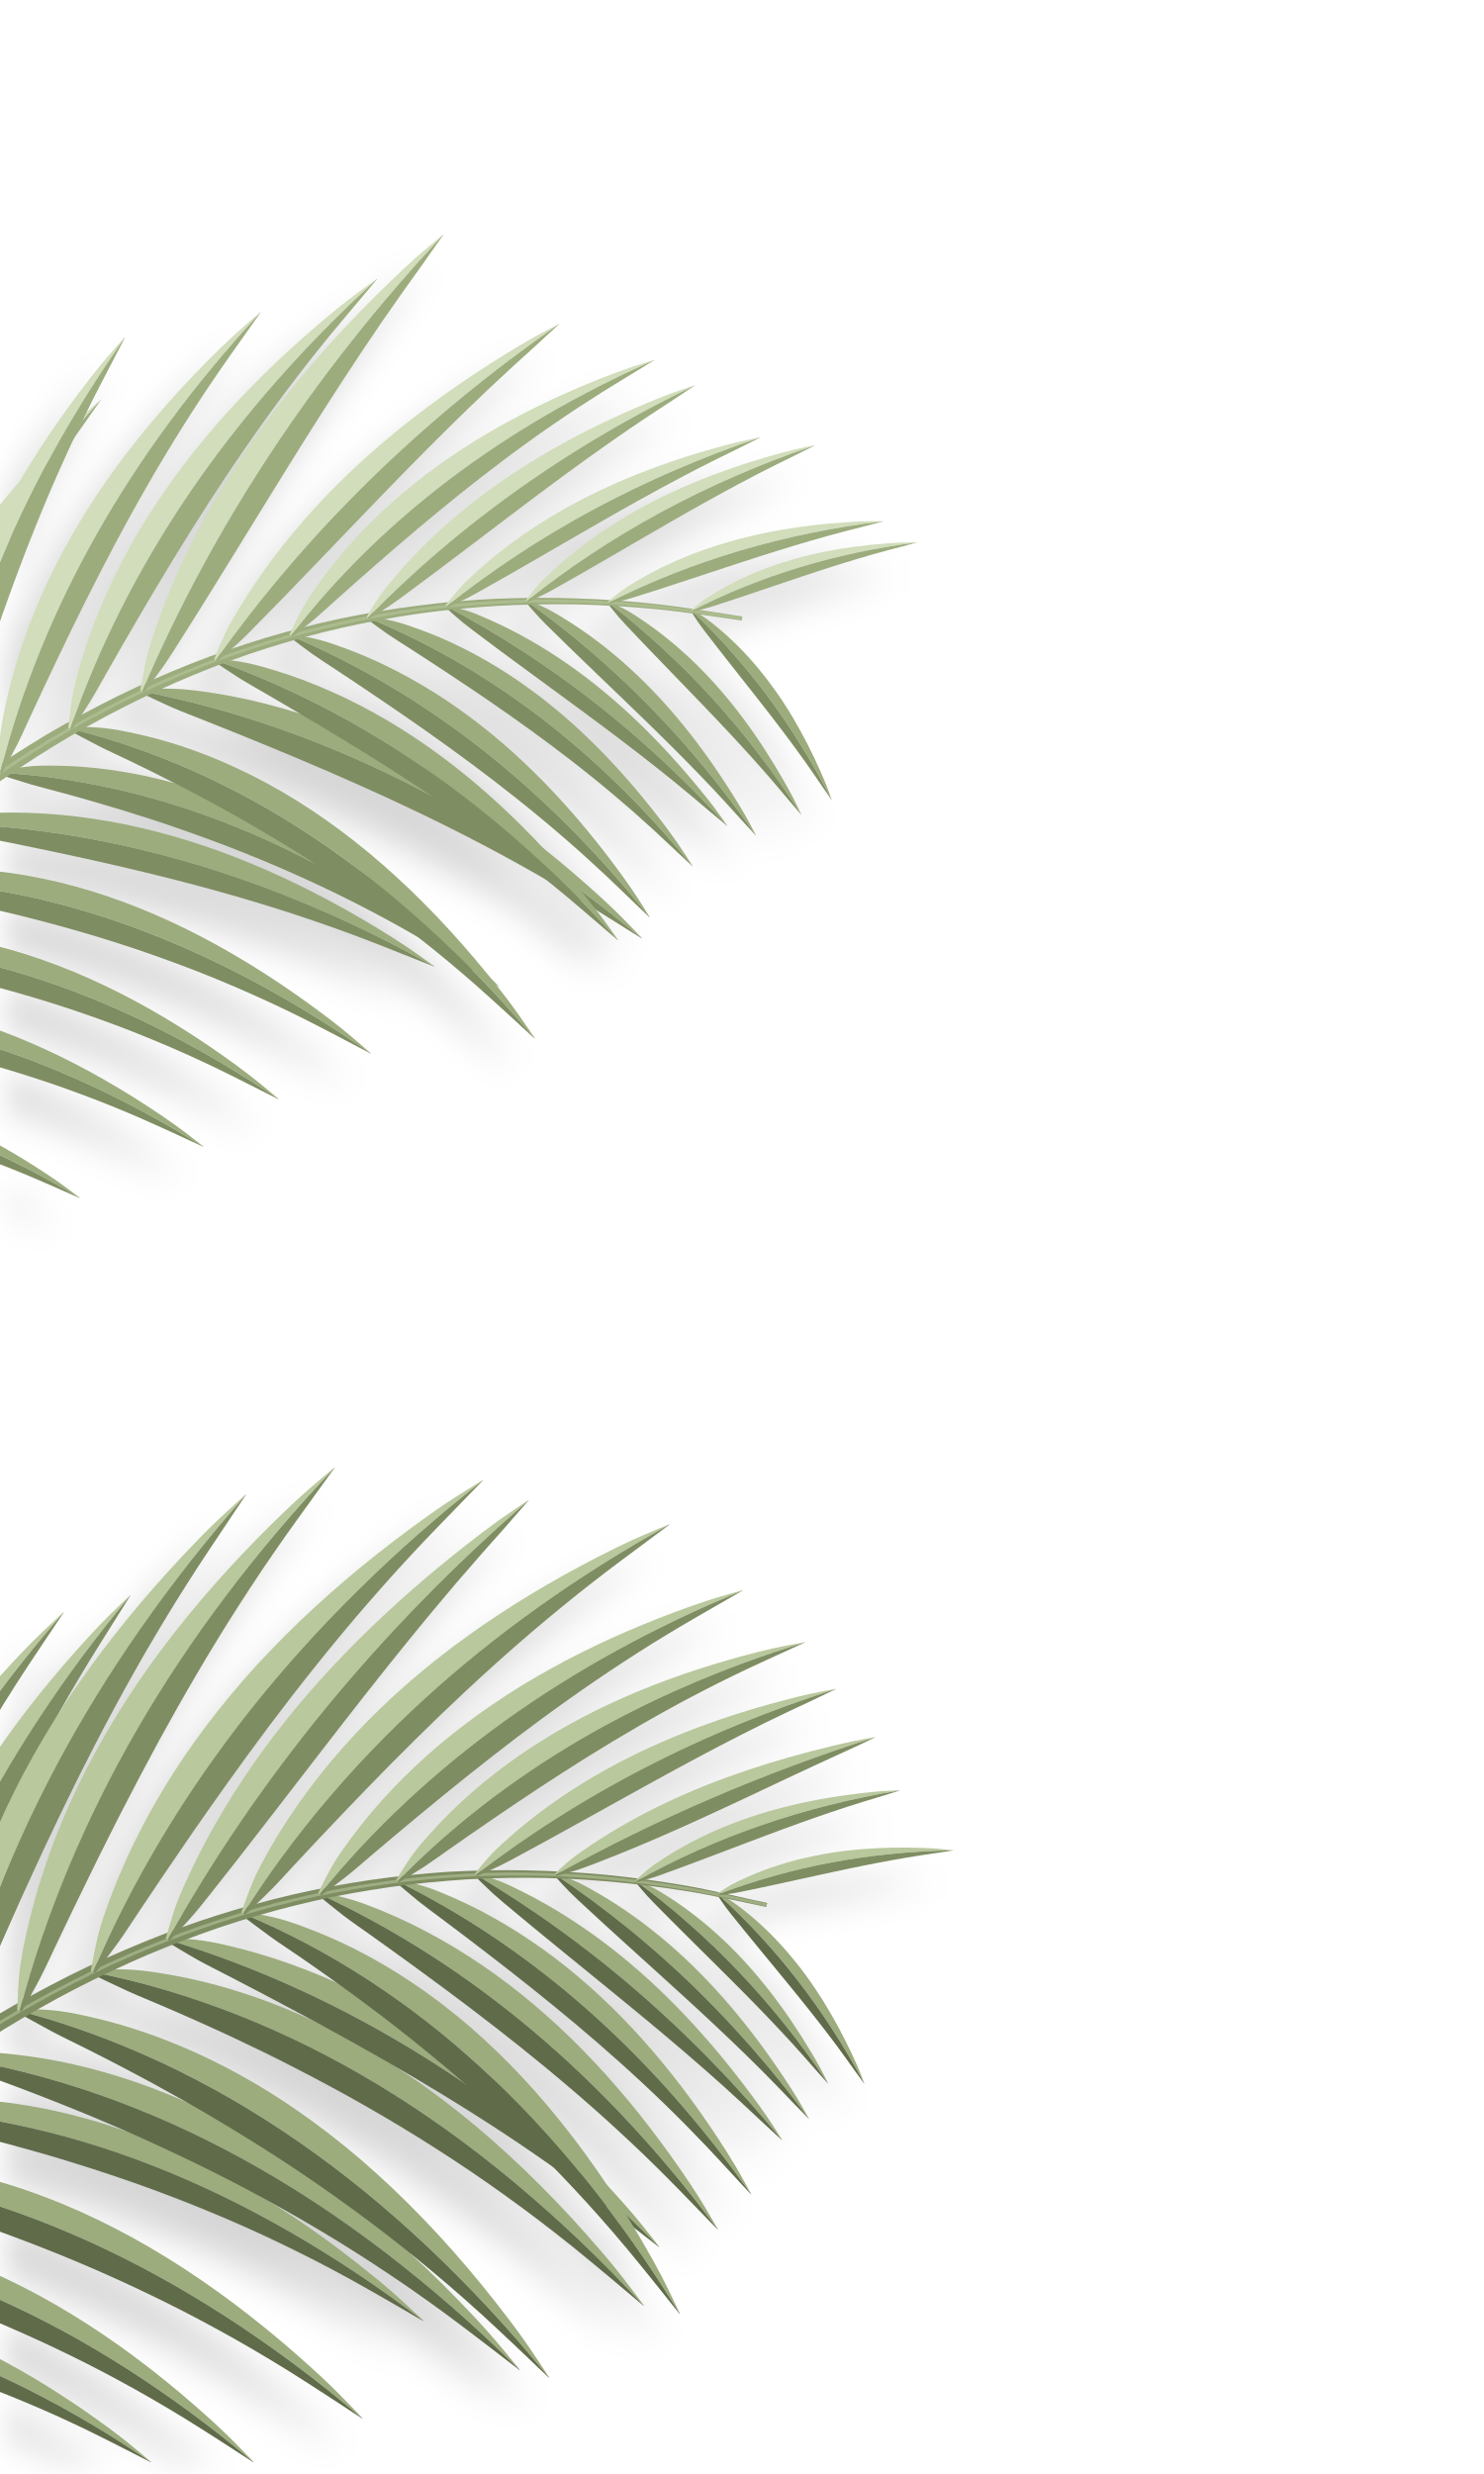
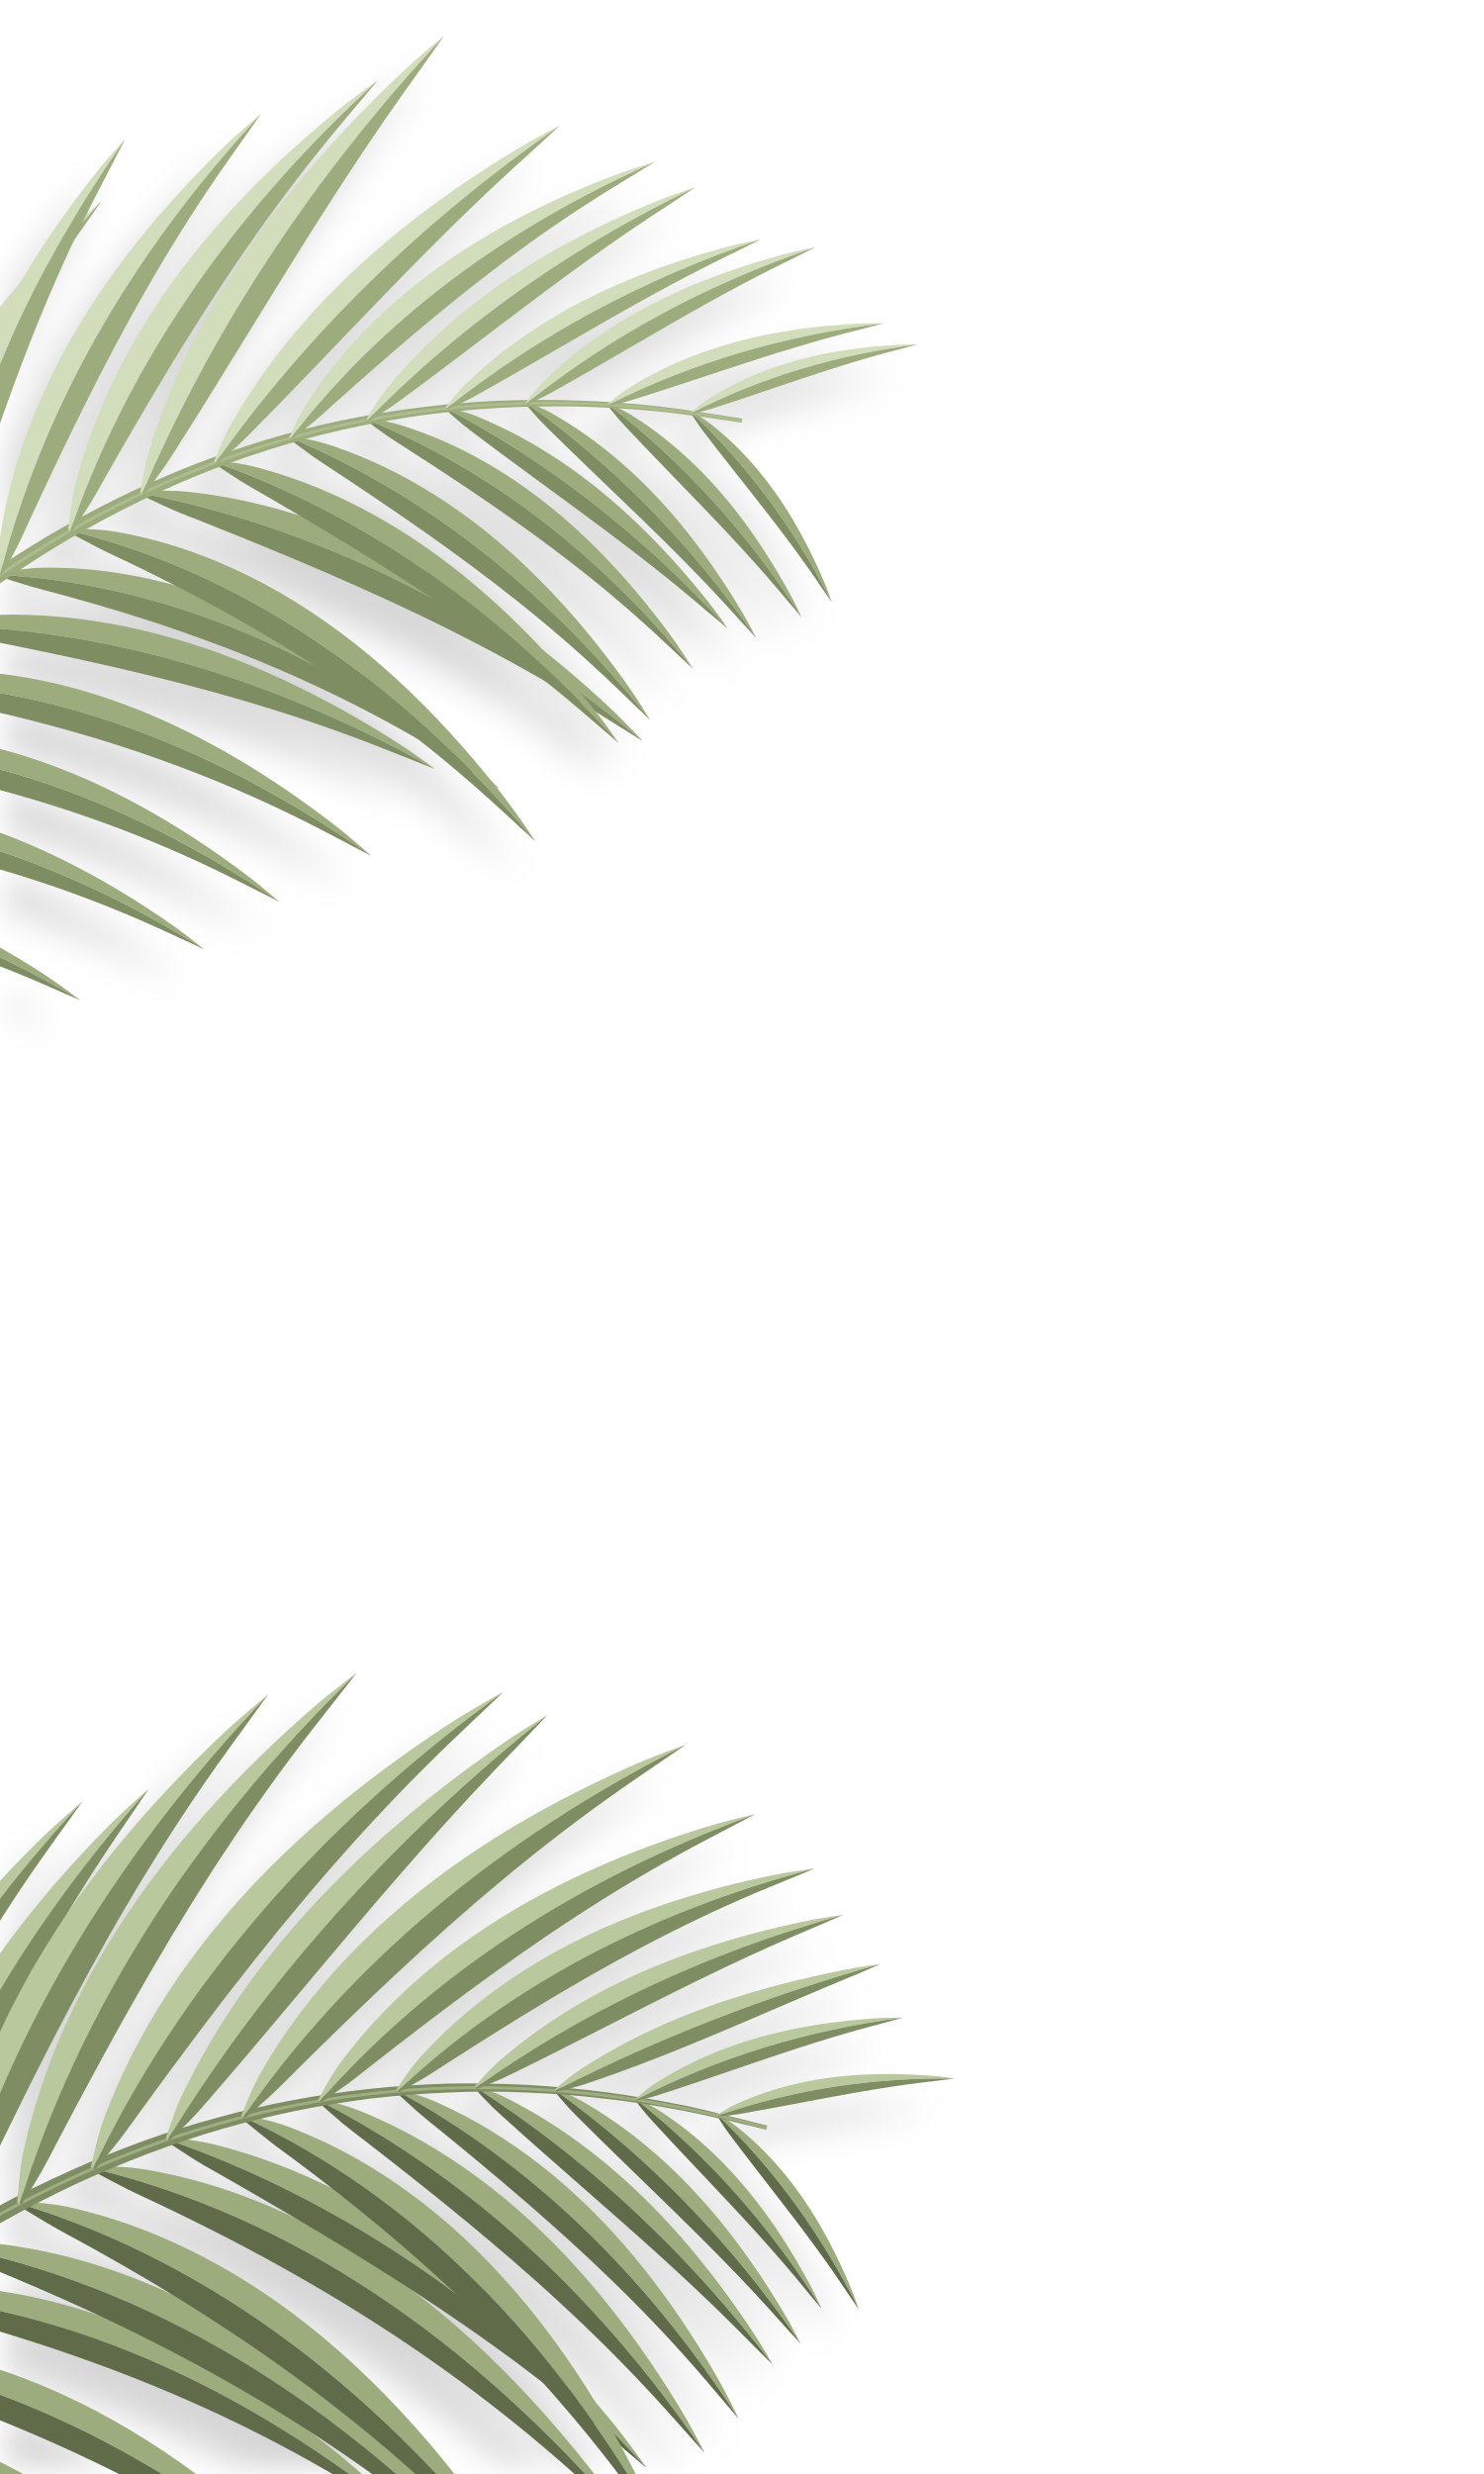
<svg xmlns="http://www.w3.org/2000/svg" viewBox="0 0 600 1000">
  <style>svg{background:#e6ebd3}.f-hi{fill:#f0f6e5}.f-1{fill:#d1ddbb}.f-2{fill:#b9c89d}.f-3{fill:#9cac7d}.f-4{fill:#7f8d62}.f-5{fill:#606b4a}.f-eye{fill:#3f7a3a}.k-hi{stroke:#f0f6e5}.k-1{stroke:#d1ddbb}.k-2{stroke:#b9c89d}.k-3{stroke:#9cac7d}.k-4{stroke:#7f8d62}.k-5{stroke:#606b4a}.k-eye{stroke:#3f7a3a}.s-hi{stop-color:#f0f6e5}.s-1{stop-color:#d1ddbb}.s-2{stop-color:#b9c89d}.s-3{stop-color:#9cac7d}.s-4{stop-color:#7f8d62}.s-5{stop-color:#606b4a}.s-eye{stop-color:#3f7a3a}</style>
  <defs>
    <path id="green-2-l0a" d="M0 -4C10.5 -6.3 41.8 -14.1 62.7 -17.6C83.7 -21.1 104.7 -23 125.7 -24.9C146.7 -26.8 167.7 -28.2 188.7 -29.2C209.8 -30.2 230.8 -30.7 251.9 -30.9C272.9 -31.1 294 -30.9 315 -30.3C336 -29.7 357.1 -28.8 378.1 -27.5C399.1 -26.2 420.2 -24.5 441.1 -22.5C462.1 -20.5 483.1 -18.2 504.1 -15.5C525 -12.9 545.9 -9.9 566.8 -6.7C587.7 -3.4 608.6 0.2 629.4 4C650.2 7.8 671 11.9 691.8 16.2C712.5 20.6 733.2 25.2 753.9 30C774.6 34.8 795.3 39.9 815.9 45.1C836.5 50.4 857.1 55.8 877.6 61.5C898.2 67.2 918.7 73 939.1 79.3C959.5 85.7 989.9 96.3 1000.1 99.6L1000 100C989.6 98 958.3 91.8 937.5 87.9C916.7 84 895.8 80.2 875 76.6C854.2 72.9 833.3 69.4 812.5 66C791.7 62.6 770.8 59.4 750 56.3C729.2 53.1 708.3 50.1 687.5 47.3C666.7 44.4 645.8 41.7 625 39.1C604.2 36.5 583.3 34 562.5 31.6C541.7 29.3 520.8 27.1 500 25C479.2 22.9 458.3 21 437.5 19.1C416.7 17.3 395.8 15.6 375 14.1C354.2 12.5 333.3 11.1 312.5 9.8C291.7 8.5 270.8 7.3 250 6.3C229.2 5.2 208.3 4.3 187.5 3.5C166.7 2.7 145.8 2.1 125 1.6C104.2 1 83.3 0.7 62.5 0.4C41.7 0.1 10.4 0.1 0 0Z" />
    <path id="green-2-l0b" d="M0 0C10.4 0.1 41.7 0.1 62.5 0.4C83.3 0.7 104.2 1 125 1.6C145.8 2.1 166.7 2.7 187.5 3.5C208.3 4.3 229.2 5.2 250 6.3C270.8 7.3 291.7 8.5 312.5 9.8C333.3 11.1 354.2 12.5 375 14.1C395.8 15.6 416.7 17.3 437.5 19.1C458.3 21 479.2 22.9 500 25C520.8 27.1 541.7 29.3 562.5 31.6C583.3 34 604.2 36.5 625 39.1C645.8 41.7 666.7 44.4 687.5 47.3C708.3 50.1 729.2 53.1 750 56.3C770.8 59.4 791.7 62.6 812.5 66C833.3 69.4 854.2 72.9 875 76.6C895.8 80.2 916.7 84 937.5 87.9C958.3 91.8 989.6 98 1000 100L999.9 100.4C989.3 99.7 957.1 97.9 935.9 96.5C914.6 95 893.5 93.2 872.4 91.6C851.2 90 830.2 88.4 809.1 86.9C788.1 85.4 767 83.9 746.1 82.5C725.1 81.1 704.1 79.7 683.2 78.3C662.3 76.9 641.5 75.5 620.6 74.2C599.8 72.8 579 71.4 558.2 70C537.4 68.5 516.7 67.1 495.9 65.5C475.2 64 454.5 62.5 433.9 60.8C413.2 59.2 392.5 57.4 371.9 55.6C351.2 53.8 330.6 51.9 310 49.9C289.4 47.8 268.8 45.7 248.1 43.4C227.5 41.1 206.9 38.8 186.3 36.2C165.6 33.6 145 31 124.3 28C103.7 25 83 22.4 62.3 18.4C41.6 14.4 10.4 6.4 0 4Z" />
    <path id="green-2-l1a" d="M0 -4C10.5 -6.2 41.9 -14 62.9 -17.3C83.9 -20.6 105.1 -22.1 126.2 -23.6C147.3 -25.1 168.5 -25.9 189.7 -26.3C210.9 -26.7 232.1 -26.5 253.3 -25.8C274.6 -25.2 295.8 -24 317 -22.3C338.2 -20.7 359.4 -18.6 380.6 -16C401.7 -13.4 422.9 -10.3 444 -6.9C465.1 -3.4 486.2 0.6 507.2 4.9C528.2 9.2 549.2 14 570.2 19.2C591.1 24.3 612 29.9 632.8 35.8C653.6 41.7 674.3 48 695 54.7C715.7 61.3 736.3 68.3 756.9 75.6C777.5 82.9 798 90.6 818.4 98.5C838.9 106.5 859.3 114.7 879.6 123.3C899.9 131.8 920.2 140.5 940.3 149.9C960.4 159.3 990.2 174.7 1000.1 179.7L1000 180C989.6 176.4 958.3 165.2 937.5 158.2C916.7 151.2 895.8 144.4 875 137.8C854.2 131.3 833.3 124.9 812.5 118.8C791.7 112.7 770.8 106.9 750 101.3C729.2 95.6 708.3 90.2 687.5 85.1C666.7 79.9 645.8 75 625 70.3C604.2 65.6 583.3 61.2 562.5 57C541.7 52.7 520.8 48.8 500 45C479.2 41.3 458.3 37.7 437.5 34.5C416.7 31.2 395.8 28.1 375 25.3C354.2 22.5 333.3 19.9 312.5 17.6C291.7 15.2 270.8 13.1 250 11.3C229.2 9.4 208.3 7.7 187.5 6.3C166.7 4.9 145.8 3.8 125 2.8C104.2 1.9 83.3 1.2 62.5 0.7C41.7 0.2 10.4 0.1 0 0Z" />
    <path id="green-2-l1b" d="M0 0C10.4 0.1 41.7 0.2 62.5 0.7C83.3 1.2 104.2 1.9 125 2.8C145.8 3.8 166.7 4.9 187.5 6.3C208.3 7.7 229.2 9.4 250 11.3C270.8 13.1 291.7 15.2 312.5 17.6C333.3 19.9 354.2 22.5 375 25.3C395.8 28.1 416.7 31.2 437.5 34.5C458.3 37.7 479.2 41.3 500 45C520.8 48.8 541.7 52.7 562.5 57C583.3 61.2 604.2 65.6 625 70.3C645.8 75 666.7 79.9 687.5 85.1C708.3 90.2 729.2 95.6 750 101.3C770.8 106.9 791.7 112.7 812.5 118.8C833.3 124.9 854.2 131.3 875 137.8C895.8 144.4 916.7 151.2 937.5 158.2C958.3 165.2 989.6 176.4 1000 180L999.9 180.3C989 178 956.3 171.1 934.7 166.5C913.1 161.8 891.8 156.9 870.4 152.4C849.1 147.8 827.8 143.4 806.6 139.1C785.3 134.9 764.2 130.8 743.1 126.9C722 122.9 701 119.2 680 115.5C659 111.8 638.1 108.3 617.2 104.8C596.4 101.4 575.6 98 554.8 94.7C534.1 91.5 513.4 88.3 492.8 85.1C472.1 81.9 451.6 78.9 431 75.8C410.4 72.7 389.9 69.7 369.4 66.6C348.9 63.6 328.5 60.5 308 57.5C287.5 54.4 267.1 51.4 246.7 48.3C226.2 45.2 205.8 42.1 185.3 39C164.8 35.8 144.3 32.6 123.8 29.2C103.3 25.9 82.7 22.9 62.1 18.7C41.5 14.5 10.3 6.5 0 4Z" />
    <path id="green-2-l2a" d="M0 -4C10.5 -6.2 42 -13.9 63.1 -16.9C84.2 -20 105.5 -21.2 126.8 -22.2C148.1 -23.2 169.4 -23.4 190.8 -23.1C212.2 -22.7 233.6 -21.6 255 -20C276.4 -18.4 297.8 -16.1 319.2 -13.2C340.6 -10.4 361.9 -6.9 383.3 -2.9C404.6 1.2 425.9 5.8 447.1 11C468.3 16.1 489.5 21.9 510.6 28.2C531.7 34.4 552.8 41.2 573.7 48.5C594.7 55.8 615.5 63.7 636.3 72C657.1 80.2 677.8 89 698.4 98.3C719 107.5 739.5 117.2 760 127.3C780.4 137.4 800.7 147.9 821 158.9C841.3 169.8 861.4 181.2 881.5 192.9C901.6 204.7 921.7 216.7 941.4 229.5C961.2 242.3 990.4 263 1000.2 269.7L1000 270C989.6 264.6 958.3 247.9 937.5 237.3C916.7 226.8 895.8 216.6 875 206.7C854.2 196.9 833.3 187.4 812.5 178.2C791.7 169.1 770.8 160.3 750 151.9C729.2 143.4 708.3 135.4 687.5 127.6C666.7 119.9 645.8 112.5 625 105.5C604.2 98.4 583.3 91.8 562.5 85.4C541.7 79.1 520.8 73.1 500 67.5C479.2 61.9 458.3 56.6 437.5 51.7C416.7 46.8 395.8 42.2 375 38C354.2 33.8 333.3 29.9 312.5 26.4C291.7 22.9 270.8 19.7 250 16.9C229.2 14.1 208.3 11.6 187.5 9.5C166.7 7.4 145.8 5.6 125 4.2C104.2 2.8 83.3 1.8 62.5 1.1C41.7 0.4 10.4 0.2 0 0Z" />
    <path id="green-2-l2b" d="M0 0C10.4 0.2 41.7 0.4 62.5 1.1C83.3 1.8 104.2 2.8 125 4.2C145.8 5.6 166.7 7.4 187.5 9.5C208.3 11.6 229.2 14.1 250 16.9C270.8 19.7 291.7 22.9 312.5 26.4C333.3 29.9 354.2 33.8 375 38C395.8 42.2 416.7 46.8 437.5 51.7C458.3 56.6 479.2 61.9 500 67.5C520.8 73.1 541.7 79.1 562.5 85.4C583.3 91.8 604.2 98.4 625 105.5C645.8 112.5 666.7 119.9 687.5 127.6C708.3 135.4 729.2 143.4 750 151.9C770.8 160.3 791.7 169.1 812.5 178.2C833.3 187.4 854.2 196.9 875 206.7C895.8 216.6 916.7 226.8 937.5 237.3C958.3 247.9 989.6 264.6 1000 270L999.8 270.3C988.8 266.1 955.4 253.4 933.6 245.1C911.7 236.8 890.1 228.4 868.5 220.5C846.9 212.6 825.4 205 804 197.6C782.6 190.3 761.3 183.3 740 176.5C718.8 169.7 697.7 163.2 676.6 157C655.5 150.7 634.6 144.8 613.7 139C592.8 133.2 572 127.7 551.3 122.3C530.6 117 509.9 111.8 489.4 106.8C468.8 101.9 448.3 97.1 427.9 92.4C407.4 87.7 387.1 83.2 366.7 78.8C346.4 74.4 326.1 70.1 305.8 66C285.5 61.8 265.3 57.7 245 53.8C224.8 49.8 204.5 45.9 184.2 42C163.9 38.2 143.6 34.4 123.2 30.6C102.8 26.8 82.4 23.5 61.9 19.1C41.4 14.6 10.3 6.5 0 4Z" />
    <path id="green-2-l3a" d="M0 -4C10.6 -6.1 42.1 -13.8 63.3 -16.6C84.5 -19.4 105.9 -20.2 127.4 -20.7C148.8 -21.3 170.3 -20.9 191.9 -19.8C213.4 -18.7 235 -16.8 256.6 -14.1C278.2 -11.5 299.8 -8.1 321.3 -4C342.9 0.1 364.4 4.9 385.9 10.4C407.3 15.9 428.7 22.1 450.1 29C471.4 35.9 492.7 43.5 513.8 51.7C535 59.9 556 68.7 577 78.2C597.9 87.6 618.8 97.7 639.5 108.4C660.2 119 680.9 130.3 701.4 142.1C721.9 153.9 742.3 166.3 762.6 179.1C782.9 192 803.1 205.5 823.2 219.4C843.3 233.3 863.3 247.8 883.1 262.7C903 277.7 922.9 293 942.4 309.2C961.9 325.3 990.6 351.3 1000.2 359.7L1000 360C989.6 352.7 958.3 330.5 937.5 316.4C916.7 302.3 895.8 288.8 875 275.6C854.2 262.5 833.3 249.8 812.5 237.7C791.7 225.5 770.8 213.8 750 202.5C729.2 191.3 708.3 180.5 687.5 170.2C666.7 159.8 645.8 150 625 140.6C604.2 131.3 583.3 122.3 562.5 113.9C541.7 105.5 520.8 97.5 500 90C479.2 82.5 458.3 75.5 437.5 68.9C416.7 62.3 395.8 56.3 375 50.6C354.2 45 333.3 39.8 312.5 35.2C291.7 30.5 270.8 26.3 250 22.5C229.2 18.8 208.3 15.5 187.5 12.7C166.7 9.8 145.8 7.5 125 5.6C104.2 3.8 83.3 2.3 62.5 1.4C41.7 0.5 10.4 0.2 0 0Z" />
    <path id="green-2-l3b" d="M0 0C10.4 0.2 41.7 0.5 62.5 1.4C83.3 2.3 104.2 3.8 125 5.6C145.8 7.5 166.7 9.8 187.5 12.7C208.3 15.5 229.2 18.8 250 22.5C270.8 26.3 291.7 30.5 312.5 35.2C333.3 39.8 354.2 45 375 50.6C395.8 56.3 416.7 62.3 437.5 68.9C458.3 75.5 479.2 82.5 500 90C520.8 97.5 541.7 105.5 562.5 113.9C583.3 122.3 604.2 131.3 625 140.6C645.8 150 666.7 159.8 687.5 170.2C708.3 180.5 729.2 191.3 750 202.5C770.8 213.8 791.7 225.5 812.5 237.7C833.3 249.8 854.2 262.5 875 275.6C895.8 288.8 916.7 302.3 937.5 316.4C958.3 330.5 989.6 352.7 1000 360L999.8 360.3C988.6 354.2 954.8 335.6 932.6 323.6C910.5 311.7 888.7 299.8 866.9 288.5C845.1 277.2 823.4 266.4 801.8 255.9C780.2 245.5 758.8 235.5 737.4 225.9C716 216.2 694.8 207.1 673.6 198.2C652.5 189.4 631.4 181 610.5 172.9C589.6 164.8 568.7 157.1 548 149.6C527.3 142.2 506.7 135.1 486.2 128.3C465.7 121.5 445.3 115 424.9 108.8C404.6 102.6 384.3 96.6 364.1 90.9C343.9 85.1 323.8 79.6 303.7 74.3C283.6 69.1 263.5 64 243.4 59.1C223.3 54.3 203.3 49.6 183.1 45.1C163 40.5 142.9 36.3 122.6 32C102.4 27.7 82.1 24.1 61.7 19.4C41.3 14.7 10.3 6.6 0 4Z" />
    <g id="green-2-i1">
-       <g transform="translate(-132 440.5) rotate(-4.9) scale(0.1599)">
-         <use href="#green-2-l3a" class="f-3" />
-         <use href="#green-2-l3b" class="f-4" />
-       </g>
-       <g transform="translate(-106.9 409.6) rotate(-3.9) scale(0.185)">
-         <use href="#green-2-l3a" class="f-3" />
-         <use href="#green-2-l3b" class="f-4" />
-       </g>
-       <g transform="translate(-81.2 381.3) rotate(-1.8) scale(0.1917)">
-         <use href="#green-2-l3a" class="f-3" />
-         <use href="#green-2-l3b" class="f-4" />
-       </g>
-       <g transform="translate(-54.8 355.7) rotate(-0.9) scale(0.2035)">
-         <use href="#green-2-l3a" class="f-3" />
-         <use href="#green-2-l3b" class="f-4" />
-       </g>
-       <g transform="translate(-27.7 332.7) rotate(0.8) scale(0.204)">
-         <use href="#green-2-l2a" class="f-3" />
-         <use href="#green-2-l2b" class="f-4" />
-       </g>
-       <g transform="translate(0 312.3) rotate(3.4) scale(0.2064)">
-         <use href="#green-2-l3a" class="f-3" />
-         <use href="#green-2-l3b" class="f-4" />
-       </g>
-       <g transform="translate(28.4 294.5) rotate(13.9) scale(0.2124)">
-         <use href="#green-2-l3a" class="f-3" />
-         <use href="#green-2-l3b" class="f-4" />
-       </g>
-       <g transform="translate(57.5 279.4) rotate(11.2) scale(0.2176)">
-         <use href="#green-2-l2a" class="f-3" />
-         <use href="#green-2-l2b" class="f-4" />
-       </g>
-       <g transform="translate(87.2 266.9) rotate(19.7) scale(0.1912)">
-         <use href="#green-2-l2a" class="f-3" />
-         <use href="#green-2-l2b" class="f-4" />
-       </g>
-       <g transform="translate(117.6 257) rotate(23) scale(0.178)">
-         <use href="#green-2-l2a" class="f-3" />
-         <use href="#green-2-l2b" class="f-4" />
-       </g>
-       <g transform="translate(148.7 249.7) rotate(22.3) scale(0.1596)">
-         <use href="#green-2-l2a" class="f-3" />
-         <use href="#green-2-l2b" class="f-4" />
-       </g>
-       <g transform="translate(180.5 245.1) rotate(27.8) scale(0.1418)">
-         <use href="#green-2-l1a" class="f-3" />
-         <use href="#green-2-l1b" class="f-4" />
-       </g>
-       <g transform="translate(212.9 243) rotate(35.4) scale(0.1304)">
-         <use href="#green-2-l1a" class="f-3" />
-         <use href="#green-2-l1b" class="f-4" />
-       </g>
-       <g transform="translate(246 243.6) rotate(37.5) scale(0.114)">
-         <use href="#green-2-l1a" class="f-3" />
-         <use href="#green-2-l1b" class="f-4" />
-       </g>
-       <g transform="translate(279.7 246.9) rotate(43.3) scale(0.0936)">
-         <use href="#green-2-l1a" class="f-3" />
-         <use href="#green-2-l1b" class="f-4" />
-       </g>
-       <path d="M-245.4 642.2C-241.9 634.9 -231.4 612.6 -224.3 598.5C-217.2 584.4 -210 570.7 -202.6 557.4C-195.3 544.1 -187.8 531.2 -180.3 518.8C-172.7 506.4 -165.1 494.4 -157.3 482.8C-149.5 471.2 -141.6 460 -133.7 449.3C-125.7 438.6 -117.6 428.2 -109.4 418.3C-101.2 408.5 -92.9 399 -84.5 389.9C-76 380.9 -67.5 372.3 -58.9 364.1C-50.3 355.9 -41.5 348.1 -32.7 340.7C-23.8 333.4 -14.9 326.4 -5.8 319.9C3.3 313.4 12.4 307.3 21.7 301.6C31 295.9 40.4 290.7 49.9 285.9C59.4 281 69.1 276.6 78.8 272.6C88.5 268.6 98.4 265 108.3 261.9C118.3 258.7 128.3 256 138.5 253.7C148.7 251.4 159 249.5 169.4 248C179.8 246.6 190.4 245.5 201 244.9C211.6 244.3 222.4 244.1 233.3 244.3C244.1 244.6 255.1 245.2 266.2 246.3C277.3 247.4 294.3 250 299.9 250.8L300.1 249.2C294.5 248.4 277.6 245.5 266.4 244.3C255.3 243 244.3 242.2 233.3 241.9C222.4 241.5 211.6 241.6 200.9 242C190.1 242.5 179.5 243.4 169 244.8C158.5 246.1 148 247.9 137.7 250C127.4 252.2 117.2 254.9 107.1 257.9C97 261 87 264.4 77.1 268.3C67.2 272.2 57.4 276.6 47.7 281.3C38 286.1 28.4 291.3 18.9 296.9C9.4 302.6 0.1 308.6 -9.2 315.1C-18.5 321.6 -27.6 328.5 -36.7 335.8C-45.7 343.2 -54.7 350.9 -63.5 359.1C-72.3 367.3 -81.1 376 -89.7 385C-98.3 394.1 -106.8 403.5 -115.2 413.5C-123.6 423.4 -131.9 433.7 -140.1 444.5C-148.3 455.2 -156.3 466.4 -164.3 478C-172.3 489.6 -180.1 501.7 -187.9 514.1C-195.6 526.6 -203.3 539.5 -210.8 552.8C-218.3 566.1 -225.7 579.9 -233 594.1C-240.3 608.2 -251 630.5 -254.6 637.8Z" class="f-3" />
-       <path d="M-250 640C-246.4 632.7 -235.9 610.4 -228.7 596.3C-221.5 582.1 -214.1 568.4 -206.7 555.1C-199.3 541.8 -191.7 528.9 -184.1 516.5C-176.4 504 -168.7 492 -160.8 480.4C-152.9 468.8 -145 457.6 -136.9 446.9C-128.8 436.1 -120.6 425.8 -112.3 415.9C-104 406 -95.6 396.5 -87.1 387.5C-78.6 378.4 -69.9 369.8 -61.2 361.6C-52.5 353.4 -43.6 345.6 -34.7 338.3C-25.7 330.9 -16.7 324 -7.5 317.5C1.7 311 10.9 304.9 20.3 299.3C29.7 293.6 39.2 288.4 48.8 283.6C58.4 278.8 68.1 274.4 77.9 270.5C87.7 266.5 97.7 263 107.7 259.9C117.7 256.8 127.9 254.1 138.1 251.9C148.4 249.6 158.7 247.8 169.2 246.4C179.7 245 190.2 244 200.9 243.5C211.6 242.9 222.4 242.8 233.3 243.1C244.2 243.4 255.2 244.1 266.3 245.3C277.4 246.4 294.4 249.2 300 250" class="k-2" fill="none" stroke-width="1.2" opacity=".55" />
-       <g transform="translate(-132 440.5) rotate(-95) scale(0.1599 -0.1599)">
+       <g transform="translate(-132 360.5) rotate(-4.9) scale(0.1599)">
+         <use href="#green-2-l3a" class="f-3" />
+         <use href="#green-2-l3b" class="f-4" />
+       </g>
+       <g transform="translate(-106.9 329.6) rotate(-3.9) scale(0.185)">
+         <use href="#green-2-l3a" class="f-3" />
+         <use href="#green-2-l3b" class="f-4" />
+       </g>
+       <g transform="translate(-81.2 301.3) rotate(-1.8) scale(0.1917)">
+         <use href="#green-2-l3a" class="f-3" />
+         <use href="#green-2-l3b" class="f-4" />
+       </g>
+       <g transform="translate(-54.8 275.7) rotate(-0.9) scale(0.2035)">
+         <use href="#green-2-l3a" class="f-3" />
+         <use href="#green-2-l3b" class="f-4" />
+       </g>
+       <g transform="translate(-27.7 252.7) rotate(0.8) scale(0.204)">
+         <use href="#green-2-l2a" class="f-3" />
+         <use href="#green-2-l2b" class="f-4" />
+       </g>
+       <g transform="translate(0 232.3) rotate(3.4) scale(0.2064)">
+         <use href="#green-2-l3a" class="f-3" />
+         <use href="#green-2-l3b" class="f-4" />
+       </g>
+       <g transform="translate(28.4 214.5) rotate(13.9) scale(0.2124)">
+         <use href="#green-2-l3a" class="f-3" />
+         <use href="#green-2-l3b" class="f-4" />
+       </g>
+       <g transform="translate(57.5 199.4) rotate(11.2) scale(0.2176)">
+         <use href="#green-2-l2a" class="f-3" />
+         <use href="#green-2-l2b" class="f-4" />
+       </g>
+       <g transform="translate(87.2 186.9) rotate(19.7) scale(0.1912)">
+         <use href="#green-2-l2a" class="f-3" />
+         <use href="#green-2-l2b" class="f-4" />
+       </g>
+       <g transform="translate(117.6 177) rotate(23) scale(0.178)">
+         <use href="#green-2-l2a" class="f-3" />
+         <use href="#green-2-l2b" class="f-4" />
+       </g>
+       <g transform="translate(148.7 169.7) rotate(22.3) scale(0.1596)">
+         <use href="#green-2-l2a" class="f-3" />
+         <use href="#green-2-l2b" class="f-4" />
+       </g>
+       <g transform="translate(180.5 165.1) rotate(27.8) scale(0.1418)">
+         <use href="#green-2-l1a" class="f-3" />
+         <use href="#green-2-l1b" class="f-4" />
+       </g>
+       <g transform="translate(212.9 163) rotate(35.4) scale(0.1304)">
+         <use href="#green-2-l1a" class="f-3" />
+         <use href="#green-2-l1b" class="f-4" />
+       </g>
+       <g transform="translate(246 163.6) rotate(37.5) scale(0.114)">
+         <use href="#green-2-l1a" class="f-3" />
+         <use href="#green-2-l1b" class="f-4" />
+       </g>
+       <g transform="translate(279.7 166.9) rotate(43.3) scale(0.0936)">
+         <use href="#green-2-l1a" class="f-3" />
+         <use href="#green-2-l1b" class="f-4" />
+       </g>
+       <path d="M-245.4 562.2C-241.9 554.9 -231.4 532.6 -224.3 518.5C-217.2 504.4 -210 490.7 -202.6 477.4C-195.3 464.1 -187.8 451.2 -180.3 438.8C-172.7 426.4 -165.1 414.4 -157.3 402.8C-149.5 391.2 -141.6 380 -133.7 369.3C-125.7 358.6 -117.6 348.2 -109.4 338.3C-101.2 328.5 -92.9 319 -84.5 309.9C-76 300.9 -67.5 292.3 -58.9 284.1C-50.3 275.9 -41.5 268.1 -32.7 260.7C-23.8 253.4 -14.9 246.4 -5.8 239.9C3.3 233.4 12.4 227.3 21.7 221.6C31 215.9 40.4 210.7 49.9 205.9C59.4 201 69.1 196.6 78.8 192.6C88.5 188.6 98.4 185 108.3 181.9C118.3 178.7 128.3 176 138.5 173.7C148.7 171.4 159 169.5 169.4 168C179.8 166.6 190.4 165.5 201 164.9C211.6 164.3 222.4 164.1 233.3 164.3C244.1 164.6 255.1 165.2 266.2 166.3C277.3 167.4 294.3 170 299.9 170.8L300.1 169.2C294.5 168.4 277.6 165.5 266.4 164.3C255.3 163 244.3 162.2 233.3 161.9C222.4 161.5 211.6 161.6 200.9 162C190.1 162.5 179.5 163.4 169 164.8C158.5 166.1 148 167.9 137.7 170C127.4 172.2 117.2 174.9 107.1 177.9C97 181 87 184.4 77.1 188.3C67.2 192.2 57.4 196.6 47.7 201.3C38 206.1 28.4 211.3 18.9 216.9C9.4 222.6 0.1 228.6 -9.2 235.1C-18.5 241.6 -27.6 248.5 -36.7 255.8C-45.7 263.2 -54.7 270.9 -63.5 279.1C-72.3 287.3 -81.1 296 -89.7 305C-98.3 314.1 -106.8 323.5 -115.2 333.5C-123.6 343.4 -131.9 353.7 -140.1 364.5C-148.3 375.2 -156.3 386.4 -164.3 398C-172.3 409.6 -180.1 421.7 -187.9 434.1C-195.6 446.6 -203.3 459.5 -210.8 472.8C-218.3 486.1 -225.7 499.9 -233 514.1C-240.3 528.2 -251 550.5 -254.6 557.8Z" class="f-3" />
+       <path d="M-250 560C-246.4 552.7 -235.9 530.4 -228.7 516.3C-221.5 502.1 -214.1 488.4 -206.7 475.1C-199.3 461.8 -191.7 448.9 -184.1 436.5C-176.4 424 -168.7 412 -160.8 400.4C-152.9 388.8 -145 377.6 -136.9 366.9C-128.8 356.1 -120.6 345.8 -112.3 335.9C-104 326 -95.6 316.5 -87.1 307.5C-78.6 298.4 -69.9 289.8 -61.2 281.6C-52.5 273.4 -43.6 265.6 -34.7 258.3C-25.7 250.9 -16.7 244 -7.5 237.5C1.7 231 10.9 224.9 20.3 219.3C29.7 213.6 39.2 208.4 48.8 203.6C58.4 198.8 68.1 194.4 77.9 190.5C87.7 186.5 97.7 183 107.7 179.9C117.7 176.8 127.9 174.1 138.1 171.9C148.4 169.6 158.7 167.8 169.2 166.4C179.7 165 190.2 164 200.9 163.5C211.6 162.9 222.4 162.8 233.3 163.1C244.2 163.4 255.2 164.1 266.3 165.3C277.4 166.4 294.4 169.2 300 170" class="k-2" fill="none" stroke-width="1.2" opacity=".55" />
+       <g transform="translate(-132 360.5) rotate(-95) scale(0.1599 -0.1599)">
        <use href="#green-2-l3a" class="f-3" />
        <use href="#green-2-l3b" class="f-1" />
      </g>
-       <g transform="translate(-106.9 409.6) rotate(-94.1) scale(0.185 -0.185)">
+       <g transform="translate(-106.9 329.6) rotate(-94.1) scale(0.185 -0.185)">
        <use href="#green-2-l3a" class="f-3" />
        <use href="#green-2-l3b" class="f-1" />
      </g>
-       <g transform="translate(-81.2 381.3) rotate(-87.2) scale(0.1917)">
+       <g transform="translate(-81.2 301.3) rotate(-87.2) scale(0.1917)">
        <use href="#green-2-l3a" class="f-1" />
        <use href="#green-2-l3b" class="f-3" />
      </g>
-       <g transform="translate(-54.8 355.7) rotate(-83.6) scale(0.2035)">
+       <g transform="translate(-54.8 275.7) rotate(-83.6) scale(0.2035)">
        <use href="#green-2-l3a" class="f-1" />
        <use href="#green-2-l3b" class="f-3" />
      </g>
-       <g transform="translate(-27.7 332.7) rotate(-83.4) scale(0.204)">
-         <use href="#green-2-l2a" class="f-1" />
-         <use href="#green-2-l2b" class="f-3" />
-       </g>
-       <g transform="translate(0 312.3) rotate(-75.6) scale(0.2064)">
-         <use href="#green-2-l2a" class="f-1" />
-         <use href="#green-2-l2b" class="f-3" />
-       </g>
-       <g transform="translate(28.4 294.5) rotate(-70.8) scale(0.2124)">
-         <use href="#green-2-l2a" class="f-1" />
-         <use href="#green-2-l2b" class="f-3" />
-       </g>
-       <g transform="translate(57.5 279.4) rotate(-66.8) scale(0.2176)">
-         <use href="#green-2-l1a" class="f-1" />
-         <use href="#green-2-l1b" class="f-3" />
-       </g>
-       <g transform="translate(87.2 266.9) rotate(-54.6) scale(0.1912)">
-         <use href="#green-2-l1a" class="f-1" />
-         <use href="#green-2-l1b" class="f-3" />
-       </g>
-       <g transform="translate(117.6 257) rotate(-52.3) scale(0.178)">
-         <use href="#green-2-l2a" class="f-1" />
-         <use href="#green-2-l2b" class="f-3" />
-       </g>
-       <g transform="translate(148.7 249.7) rotate(-45.6) scale(0.1596)">
-         <use href="#green-2-l1a" class="f-1" />
-         <use href="#green-2-l1b" class="f-3" />
-       </g>
-       <g transform="translate(180.5 245.1) rotate(-38.5) scale(0.1418)">
-         <use href="#green-2-l1a" class="f-1" />
-         <use href="#green-2-l1b" class="f-3" />
-       </g>
-       <g transform="translate(212.9 243) rotate(-38.6) scale(0.1304)">
-         <use href="#green-2-l1a" class="f-1" />
-         <use href="#green-2-l1b" class="f-3" />
-       </g>
-       <g transform="translate(246 243.6) rotate(-26.7) scale(0.114)">
-         <use href="#green-2-l1a" class="f-1" />
-         <use href="#green-2-l1b" class="f-3" />
-       </g>
-       <g transform="translate(279.7 246.9) rotate(-27.1) scale(0.0936)">
+       <g transform="translate(-27.7 252.7) rotate(-83.4) scale(0.204)">
+         <use href="#green-2-l2a" class="f-1" />
+         <use href="#green-2-l2b" class="f-3" />
+       </g>
+       <g transform="translate(0 232.3) rotate(-75.6) scale(0.2064)">
+         <use href="#green-2-l2a" class="f-1" />
+         <use href="#green-2-l2b" class="f-3" />
+       </g>
+       <g transform="translate(28.4 214.5) rotate(-70.8) scale(0.2124)">
+         <use href="#green-2-l2a" class="f-1" />
+         <use href="#green-2-l2b" class="f-3" />
+       </g>
+       <g transform="translate(57.5 199.4) rotate(-66.8) scale(0.2176)">
+         <use href="#green-2-l1a" class="f-1" />
+         <use href="#green-2-l1b" class="f-3" />
+       </g>
+       <g transform="translate(87.2 186.9) rotate(-54.6) scale(0.1912)">
+         <use href="#green-2-l1a" class="f-1" />
+         <use href="#green-2-l1b" class="f-3" />
+       </g>
+       <g transform="translate(117.6 177) rotate(-52.3) scale(0.178)">
+         <use href="#green-2-l2a" class="f-1" />
+         <use href="#green-2-l2b" class="f-3" />
+       </g>
+       <g transform="translate(148.7 169.7) rotate(-45.6) scale(0.1596)">
+         <use href="#green-2-l1a" class="f-1" />
+         <use href="#green-2-l1b" class="f-3" />
+       </g>
+       <g transform="translate(180.5 165.1) rotate(-38.5) scale(0.1418)">
+         <use href="#green-2-l1a" class="f-1" />
+         <use href="#green-2-l1b" class="f-3" />
+       </g>
+       <g transform="translate(212.9 163) rotate(-38.6) scale(0.1304)">
+         <use href="#green-2-l1a" class="f-1" />
+         <use href="#green-2-l1b" class="f-3" />
+       </g>
+       <g transform="translate(246 163.6) rotate(-26.7) scale(0.114)">
+         <use href="#green-2-l1a" class="f-1" />
+         <use href="#green-2-l1b" class="f-3" />
+       </g>
+       <g transform="translate(279.7 166.9) rotate(-27.1) scale(0.0936)">
        <use href="#green-2-l1a" class="f-1" />
        <use href="#green-2-l1b" class="f-3" />
      </g>
    </g>
    <filter id="green-2-sh0.16-7" x="-30%" y="-30%" width="160%" height="160%">
      <feColorMatrix values="0 0 0 0 0 0 0 0 0 0 0 0 0 0 0 0 0 0 0.16 0" />
      <feGaussianBlur stdDeviation="7" />
    </filter>
    <g id="green-2-i2">
-       <g transform="translate(-134.6 930.9) rotate(-1.6) scale(0.1938)">
-         <use href="#green-2-l3a" class="f-3" />
-         <use href="#green-2-l3b" class="f-5" />
-       </g>
-       <g transform="translate(-106.9 902) rotate(4.2) scale(0.2157)">
-         <use href="#green-2-l3a" class="f-3" />
-         <use href="#green-2-l3b" class="f-5" />
-       </g>
-       <g transform="translate(-78.8 875.8) rotate(4.5) scale(0.2326)">
-         <use href="#green-2-l3a" class="f-3" />
-         <use href="#green-2-l3b" class="f-5" />
-       </g>
-       <g transform="translate(-50.3 852.2) rotate(1.4) scale(0.2235)">
-         <use href="#green-2-l3a" class="f-3" />
-         <use href="#green-2-l3b" class="f-5" />
-       </g>
-       <g transform="translate(-21.4 831.2) rotate(8.9) scale(0.2483)">
-         <use href="#green-2-l3a" class="f-3" />
-         <use href="#green-2-l3b" class="f-5" />
-       </g>
-       <g transform="translate(7.9 812.8) rotate(14.9) scale(0.245)">
-         <use href="#green-2-l3a" class="f-3" />
-         <use href="#green-2-l3b" class="f-5" />
-       </g>
-       <g transform="translate(37.6 797.1) rotate(11.4) scale(0.2449)">
-         <use href="#green-2-l3a" class="f-3" />
-         <use href="#green-2-l3b" class="f-5" />
-       </g>
-       <g transform="translate(67.8 784) rotate(16.9) scale(0.2262)">
+       <g transform="translate(-134.6 1000.6) rotate(0.2) scale(0.1938)">
+         <use href="#green-2-l3a" class="f-3" />
+         <use href="#green-2-l3b" class="f-5" />
+       </g>
+       <g transform="translate(-106.9 973.5) rotate(6) scale(0.2157)">
+         <use href="#green-2-l3a" class="f-3" />
+         <use href="#green-2-l3b" class="f-5" />
+       </g>
+       <g transform="translate(-78.8 948.9) rotate(6.5) scale(0.2326)">
+         <use href="#green-2-l3a" class="f-3" />
+         <use href="#green-2-l3b" class="f-5" />
+       </g>
+       <g transform="translate(-50.3 927) rotate(3.4) scale(0.2235)">
+         <use href="#green-2-l3a" class="f-3" />
+         <use href="#green-2-l3b" class="f-5" />
+       </g>
+       <g transform="translate(-21.4 907.6) rotate(11.1) scale(0.2483)">
+         <use href="#green-2-l3a" class="f-3" />
+         <use href="#green-2-l3b" class="f-5" />
+       </g>
+       <g transform="translate(7.9 890.7) rotate(17.1) scale(0.245)">
+         <use href="#green-2-l3a" class="f-3" />
+         <use href="#green-2-l3b" class="f-5" />
+       </g>
+       <g transform="translate(37.6 876.5) rotate(13.7) scale(0.2449)">
+         <use href="#green-2-l3a" class="f-3" />
+         <use href="#green-2-l3b" class="f-5" />
+       </g>
+       <g transform="translate(67.8 864.8) rotate(19.3) scale(0.2262)">
        <use href="#green-2-l2a" class="f-3" />
        <use href="#green-2-l2b" class="f-5" />
      </g>
-       <g transform="translate(98.3 773.5) rotate(22.7) scale(0.2253)">
-         <use href="#green-2-l3a" class="f-3" />
-         <use href="#green-2-l3b" class="f-5" />
-       </g>
-       <g transform="translate(129.3 765.6) rotate(25) scale(0.2031)">
+       <g transform="translate(98.3 855.7) rotate(25) scale(0.2253)">
+         <use href="#green-2-l3a" class="f-3" />
+         <use href="#green-2-l3b" class="f-5" />
+       </g>
+       <g transform="translate(129.3 849.2) rotate(27.3) scale(0.2031)">
        <use href="#green-2-l2a" class="f-3" />
        <use href="#green-2-l2b" class="f-5" />
      </g>
-       <g transform="translate(160.7 760.4) rotate(26.4) scale(0.1843)">
+       <g transform="translate(160.7 845.2) rotate(28.7) scale(0.1843)">
        <use href="#green-2-l2a" class="f-3" />
        <use href="#green-2-l2b" class="f-5" />
      </g>
-       <g transform="translate(192.4 757.8) rotate(30.7) scale(0.1612)">
-         <use href="#green-2-l1a" class="f-3" />
-         <use href="#green-2-l1b" class="f-5" />
-       </g>
-       <g transform="translate(224.6 757.8) rotate(33.7) scale(0.1399)">
-         <use href="#green-2-l1a" class="f-3" />
-         <use href="#green-2-l1b" class="f-5" />
-       </g>
-       <g transform="translate(257.2 760.4) rotate(36.3) scale(0.111)">
-         <use href="#green-2-l1a" class="f-3" />
-         <use href="#green-2-l1b" class="f-5" />
-       </g>
-       <g transform="translate(290.3 765.7) rotate(42.1) scale(0.0952)">
-         <use href="#green-2-l1a" class="f-3" />
-         <use href="#green-2-l1b" class="f-5" />
-       </g>
-       <path d="M-265.2 1122.8C-261 1115.9 -248.6 1094.6 -240.3 1081.1C-231.9 1067.7 -223.5 1054.6 -215 1042C-206.5 1029.4 -197.9 1017.2 -189.3 1005.4C-180.7 993.6 -172 982.3 -163.2 971.3C-154.4 960.4 -145.6 949.9 -136.7 939.8C-127.8 929.7 -118.9 920.1 -109.8 910.8C-100.8 901.6 -91.7 892.8 -82.6 884.4C-73.4 876 -64.2 868 -54.9 860.5C-45.6 852.9 -36.3 845.8 -26.8 839.1C-17.4 832.4 -7.9 826.1 1.7 820.2C11.2 814.4 20.8 808.9 30.5 803.9C40.2 798.9 50 794.3 59.8 790.1C69.7 785.9 79.6 782.2 89.6 778.8C99.5 775.5 109.6 772.6 119.7 770.1C129.8 767.6 140 765.5 150.3 763.9C160.6 762.2 170.9 761 181.3 760.2C191.7 759.3 202.2 759 212.8 759C223.3 759 234 759.5 244.7 760.4C255.4 761.3 266.2 762.6 277 764.3C287.9 766 304.3 769.7 309.8 770.8L310.2 769.2C304.7 768.1 288.3 764.1 277.4 762.2C266.5 760.3 255.7 758.9 244.9 757.8C234.2 756.8 223.5 756.2 212.8 756C202.2 755.8 191.6 756 181.1 756.6C170.6 757.3 160.1 758.4 149.7 759.9C139.3 761.4 129 763.4 118.7 765.7C108.4 768.1 98.2 770.9 88 774.1C77.9 777.3 67.8 781 57.8 785.1C47.7 789.2 37.8 793.7 27.9 798.6C18 803.6 8.1 809 -1.7 814.8C-11.4 820.6 -21.1 826.8 -30.8 833.5C-40.4 840.1 -50 847.2 -59.5 854.7C-69 862.2 -78.5 870.2 -87.8 878.6C-97.2 886.9 -106.5 895.7 -115.8 905C-125 914.2 -134.2 923.9 -143.3 933.9C-152.4 944 -161.4 954.5 -170.4 965.5C-179.4 976.4 -188.3 987.8 -197.1 999.6C-206 1011.4 -214.7 1023.6 -223.4 1036.2C-232.1 1048.9 -240.8 1061.9 -249.3 1075.4C-257.9 1088.9 -270.6 1110.2 -274.8 1117.2Z" class="f-4" />
-       <path d="M-270 1120C-265.8 1113 -253.3 1091.8 -244.8 1078.3C-236.3 1064.8 -227.8 1051.7 -219.2 1039.1C-210.6 1026.5 -201.9 1014.3 -193.2 1002.5C-184.5 990.7 -175.7 979.3 -166.8 968.4C-157.9 957.5 -149 947 -140 936.9C-131 926.8 -121.9 917.1 -112.8 907.9C-103.7 898.7 -94.5 889.9 -85.2 881.5C-75.9 873.1 -66.6 865.1 -57.2 857.6C-47.8 850.1 -38.3 843 -28.8 836.3C-19.3 829.6 -9.7 823.3 0 817.5C9.7 811.7 19.4 806.3 29.2 801.3C39 796.3 48.9 791.7 58.8 787.6C68.7 783.5 78.7 779.8 88.8 776.5C98.9 773.2 109 770.3 119.2 767.9C129.4 765.5 139.7 763.5 150 761.9C160.3 760.3 170.7 759.1 181.2 758.4C191.7 757.7 202.2 757.4 212.8 757.5C223.4 757.6 234.1 758.1 244.8 759.1C255.5 760.1 266.3 761.5 277.2 763.3C288.1 765.1 304.5 768.9 310 770" class="k-2" fill="none" stroke-width="1.2" opacity=".55" />
-       <g transform="translate(-134.6 930.9) rotate(-96.2) scale(0.1938 -0.1938)">
+       <g transform="translate(192.4 843.8) rotate(32.8) scale(0.1612)">
+         <use href="#green-2-l1a" class="f-3" />
+         <use href="#green-2-l1b" class="f-5" />
+       </g>
+       <g transform="translate(224.6 845) rotate(35.7) scale(0.1399)">
+         <use href="#green-2-l1a" class="f-3" />
+         <use href="#green-2-l1b" class="f-5" />
+       </g>
+       <g transform="translate(257.2 848.7) rotate(38.2) scale(0.111)">
+         <use href="#green-2-l1a" class="f-3" />
+         <use href="#green-2-l1b" class="f-5" />
+       </g>
+       <g transform="translate(290.3 855.1) rotate(43.8) scale(0.0952)">
+         <use href="#green-2-l1a" class="f-3" />
+         <use href="#green-2-l1b" class="f-5" />
+       </g>
+       <path d="M-265.2 1182.9C-261.1 1176.3 -248.7 1156 -240.3 1143.2C-232 1130.4 -223.5 1118 -215 1106C-206.5 1094 -198 1082.4 -189.4 1071.3C-180.7 1060.1 -172 1049.4 -163.3 1039C-154.5 1028.7 -145.7 1018.8 -136.8 1009.3C-127.9 999.8 -119 990.7 -109.9 982C-100.9 973.3 -91.8 965.1 -82.7 957.2C-73.5 949.4 -64.3 942 -55 935C-45.7 927.9 -36.4 921.3 -26.9 915.1C-17.5 908.9 -8 903.2 1.5 897.8C11.1 892.4 20.7 887.5 30.4 882.9C40.1 878.4 49.9 874.3 59.7 870.6C69.6 866.8 79.5 863.5 89.5 860.6C99.5 857.7 109.5 855.3 119.6 853.2C129.8 851.1 140 849.5 150.2 848.2C160.5 847 170.8 846.2 181.3 845.8C191.7 845.3 202.2 845.3 212.7 845.8C223.3 846.2 233.9 847 244.6 848.3C255.4 849.5 266.1 851.2 277 853.3C287.9 855.4 304.3 859.5 309.8 860.8L310.2 859.2C304.7 857.9 288.3 853.5 277.4 851.2C266.5 849 255.7 847.1 245 845.7C234.2 844.3 223.5 843.3 212.9 842.7C202.2 842.2 191.7 842 181.1 842.2C170.6 842.5 160.2 843.2 149.8 844.3C139.4 845.4 129 846.9 118.8 848.8C108.5 850.7 98.3 853.1 88.1 855.9C78 858.6 67.9 861.8 57.9 865.4C47.8 869.1 37.9 873.1 28 877.6C18.1 882 8.2 886.9 -1.5 892.2C-11.3 897.5 -21 903.2 -30.7 909.4C-40.3 915.5 -49.9 922.1 -59.4 929C-68.9 936 -78.4 943.4 -87.7 951.3C-97.1 959.1 -106.4 967.3 -115.7 976C-124.9 984.6 -134.1 993.7 -143.2 1003.2C-152.3 1012.7 -161.3 1022.6 -170.3 1033C-179.3 1043.3 -188.2 1054.1 -197 1065.2C-205.9 1076.4 -214.7 1088 -223.4 1100C-232.1 1112 -240.7 1124.5 -249.3 1137.3C-257.8 1150.1 -270.5 1170.5 -274.8 1177.1Z" class="f-4" />
+       <path d="M-270 1180C-265.8 1173.4 -253.3 1153.1 -244.8 1140.3C-236.3 1127.4 -227.8 1115 -219.2 1103C-210.6 1091 -201.9 1079.4 -193.2 1068.3C-184.5 1057.1 -175.7 1046.3 -166.8 1036C-157.9 1025.7 -149 1015.8 -140 1006.3C-131 996.7 -121.9 987.7 -112.8 979C-103.7 970.3 -94.5 962.1 -85.2 954.3C-75.9 946.4 -66.6 939 -57.2 932C-47.8 925 -38.3 918.4 -28.8 912.3C-19.3 906.1 -9.7 900.3 0 895C9.7 889.7 19.4 884.8 29.2 880.3C39 875.8 48.9 871.7 58.8 868C68.7 864.3 78.7 861.1 88.8 858.3C98.9 855.4 109 853 119.2 851C129.4 849 139.7 847.4 150 846.3C160.3 845.1 170.7 844.3 181.2 844C191.7 843.7 202.2 843.8 212.8 844.3C223.4 844.8 234.1 845.7 244.8 847C255.5 848.3 266.3 850.1 277.2 852.3C288.1 854.4 304.5 858.7 310 860" class="k-2" fill="none" stroke-width="1.2" opacity=".55" />
+       <g transform="translate(-134.6 1000.6) rotate(-94.5) scale(0.1938 -0.1938)">
        <use href="#green-2-l3a" class="f-4" />
        <use href="#green-2-l3b" class="f-2" />
      </g>
-       <g transform="translate(-106.9 902) rotate(-90) scale(0.2157 -0.2157)">
-         <use href="#green-2-l3a" class="f-4" />
-         <use href="#green-2-l3b" class="f-2" />
-       </g>
-       <g transform="translate(-78.8 875.8) rotate(-84.8) scale(0.2326)">
+       <g transform="translate(-106.9 973.5) rotate(-88.2) scale(0.2157)">
        <use href="#green-2-l3a" class="f-2" />
        <use href="#green-2-l3b" class="f-4" />
      </g>
-       <g transform="translate(-50.3 852.2) rotate(-78.7) scale(0.2235)">
-         <use href="#green-2-l2a" class="f-2" />
-         <use href="#green-2-l2b" class="f-4" />
-       </g>
-       <g transform="translate(-21.4 831.2) rotate(-77.1) scale(0.2483)">
-         <use href="#green-2-l2a" class="f-2" />
-         <use href="#green-2-l2b" class="f-4" />
-       </g>
-       <g transform="translate(7.9 812.8) rotate(-75) scale(0.245)">
-         <use href="#green-2-l2a" class="f-2" />
-         <use href="#green-2-l2b" class="f-4" />
-       </g>
-       <g transform="translate(37.6 797.1) rotate(-66.7) scale(0.2449)">
-         <use href="#green-2-l2a" class="f-2" />
-         <use href="#green-2-l2b" class="f-4" />
-       </g>
-       <g transform="translate(67.8 784) rotate(-60.8) scale(0.2262)">
-         <use href="#green-2-l1a" class="f-2" />
-         <use href="#green-2-l1b" class="f-4" />
-       </g>
-       <g transform="translate(98.3 773.5) rotate(-57.5) scale(0.2253)">
-         <use href="#green-2-l2a" class="f-2" />
-         <use href="#green-2-l2b" class="f-4" />
-       </g>
-       <g transform="translate(129.3 765.6) rotate(-50.8) scale(0.2031)">
-         <use href="#green-2-l2a" class="f-2" />
-         <use href="#green-2-l2b" class="f-4" />
-       </g>
-       <g transform="translate(160.7 760.4) rotate(-45.5) scale(0.1843)">
-         <use href="#green-2-l2a" class="f-2" />
-         <use href="#green-2-l2b" class="f-4" />
-       </g>
-       <g transform="translate(192.4 757.8) rotate(-37.5) scale(0.1612)">
-         <use href="#green-2-l1a" class="f-2" />
-         <use href="#green-2-l1b" class="f-4" />
-       </g>
-       <g transform="translate(224.6 757.8) rotate(-29) scale(0.1399)">
+       <g transform="translate(-78.8 948.9) rotate(-82.9) scale(0.2326)">
+         <use href="#green-2-l3a" class="f-2" />
+         <use href="#green-2-l3b" class="f-4" />
+       </g>
+       <g transform="translate(-50.3 927) rotate(-76.7) scale(0.2235)">
+         <use href="#green-2-l2a" class="f-2" />
+         <use href="#green-2-l2b" class="f-4" />
+       </g>
+       <g transform="translate(-21.4 907.6) rotate(-74.9) scale(0.2483)">
+         <use href="#green-2-l2a" class="f-2" />
+         <use href="#green-2-l2b" class="f-4" />
+       </g>
+       <g transform="translate(7.9 890.7) rotate(-72.7) scale(0.245)">
+         <use href="#green-2-l2a" class="f-2" />
+         <use href="#green-2-l2b" class="f-4" />
+       </g>
+       <g transform="translate(37.6 876.5) rotate(-64.4) scale(0.2449)">
+         <use href="#green-2-l2a" class="f-2" />
+         <use href="#green-2-l2b" class="f-4" />
+       </g>
+       <g transform="translate(67.8 864.8) rotate(-58.4) scale(0.2262)">
+         <use href="#green-2-l1a" class="f-2" />
+         <use href="#green-2-l1b" class="f-4" />
+       </g>
+       <g transform="translate(98.3 855.7) rotate(-55.2) scale(0.2253)">
+         <use href="#green-2-l2a" class="f-2" />
+         <use href="#green-2-l2b" class="f-4" />
+       </g>
+       <g transform="translate(129.3 849.2) rotate(-48.5) scale(0.2031)">
+         <use href="#green-2-l2a" class="f-2" />
+         <use href="#green-2-l2b" class="f-4" />
+       </g>
+       <g transform="translate(160.7 845.2) rotate(-43.2) scale(0.1843)">
+         <use href="#green-2-l2a" class="f-2" />
+         <use href="#green-2-l2b" class="f-4" />
+       </g>
+       <g transform="translate(192.4 843.8) rotate(-35.4) scale(0.1612)">
+         <use href="#green-2-l1a" class="f-2" />
+         <use href="#green-2-l1b" class="f-4" />
+       </g>
+       <g transform="translate(224.6 845) rotate(-27) scale(0.1399)">
        <use href="#green-2-l0a" class="f-2" />
        <use href="#green-2-l0b" class="f-4" />
      </g>
-       <g transform="translate(257.2 760.4) rotate(-29.2) scale(0.111)">
-         <use href="#green-2-l1a" class="f-2" />
-         <use href="#green-2-l1b" class="f-4" />
-       </g>
-       <g transform="translate(290.3 765.7) rotate(-20.8) scale(0.0952)">
+       <g transform="translate(257.2 848.7) rotate(-27.3) scale(0.111)">
+         <use href="#green-2-l1a" class="f-2" />
+         <use href="#green-2-l1b" class="f-4" />
+       </g>
+       <g transform="translate(290.3 855.1) rotate(-19.1) scale(0.0952)">
        <use href="#green-2-l1a" class="f-2" />
        <use href="#green-2-l1b" class="f-4" />
      </g>
    </g>
  </defs>
-   <g class="wp-item" data-pivot="-250 640">
+   <g class="wp-item" data-pivot="-250 560">
    <use href="#green-2-i1" filter="url(#green-2-sh0.16-7)" transform="translate(-9 13)" />
    <use href="#green-2-i1" />
  </g>
-   <g class="wp-item" data-pivot="-270 1120">
+   <g class="wp-item" data-pivot="-270 1180">
    <use href="#green-2-i2" filter="url(#green-2-sh0.16-7)" transform="translate(-9 13)" />
    <use href="#green-2-i2" />
  </g>
</svg>
